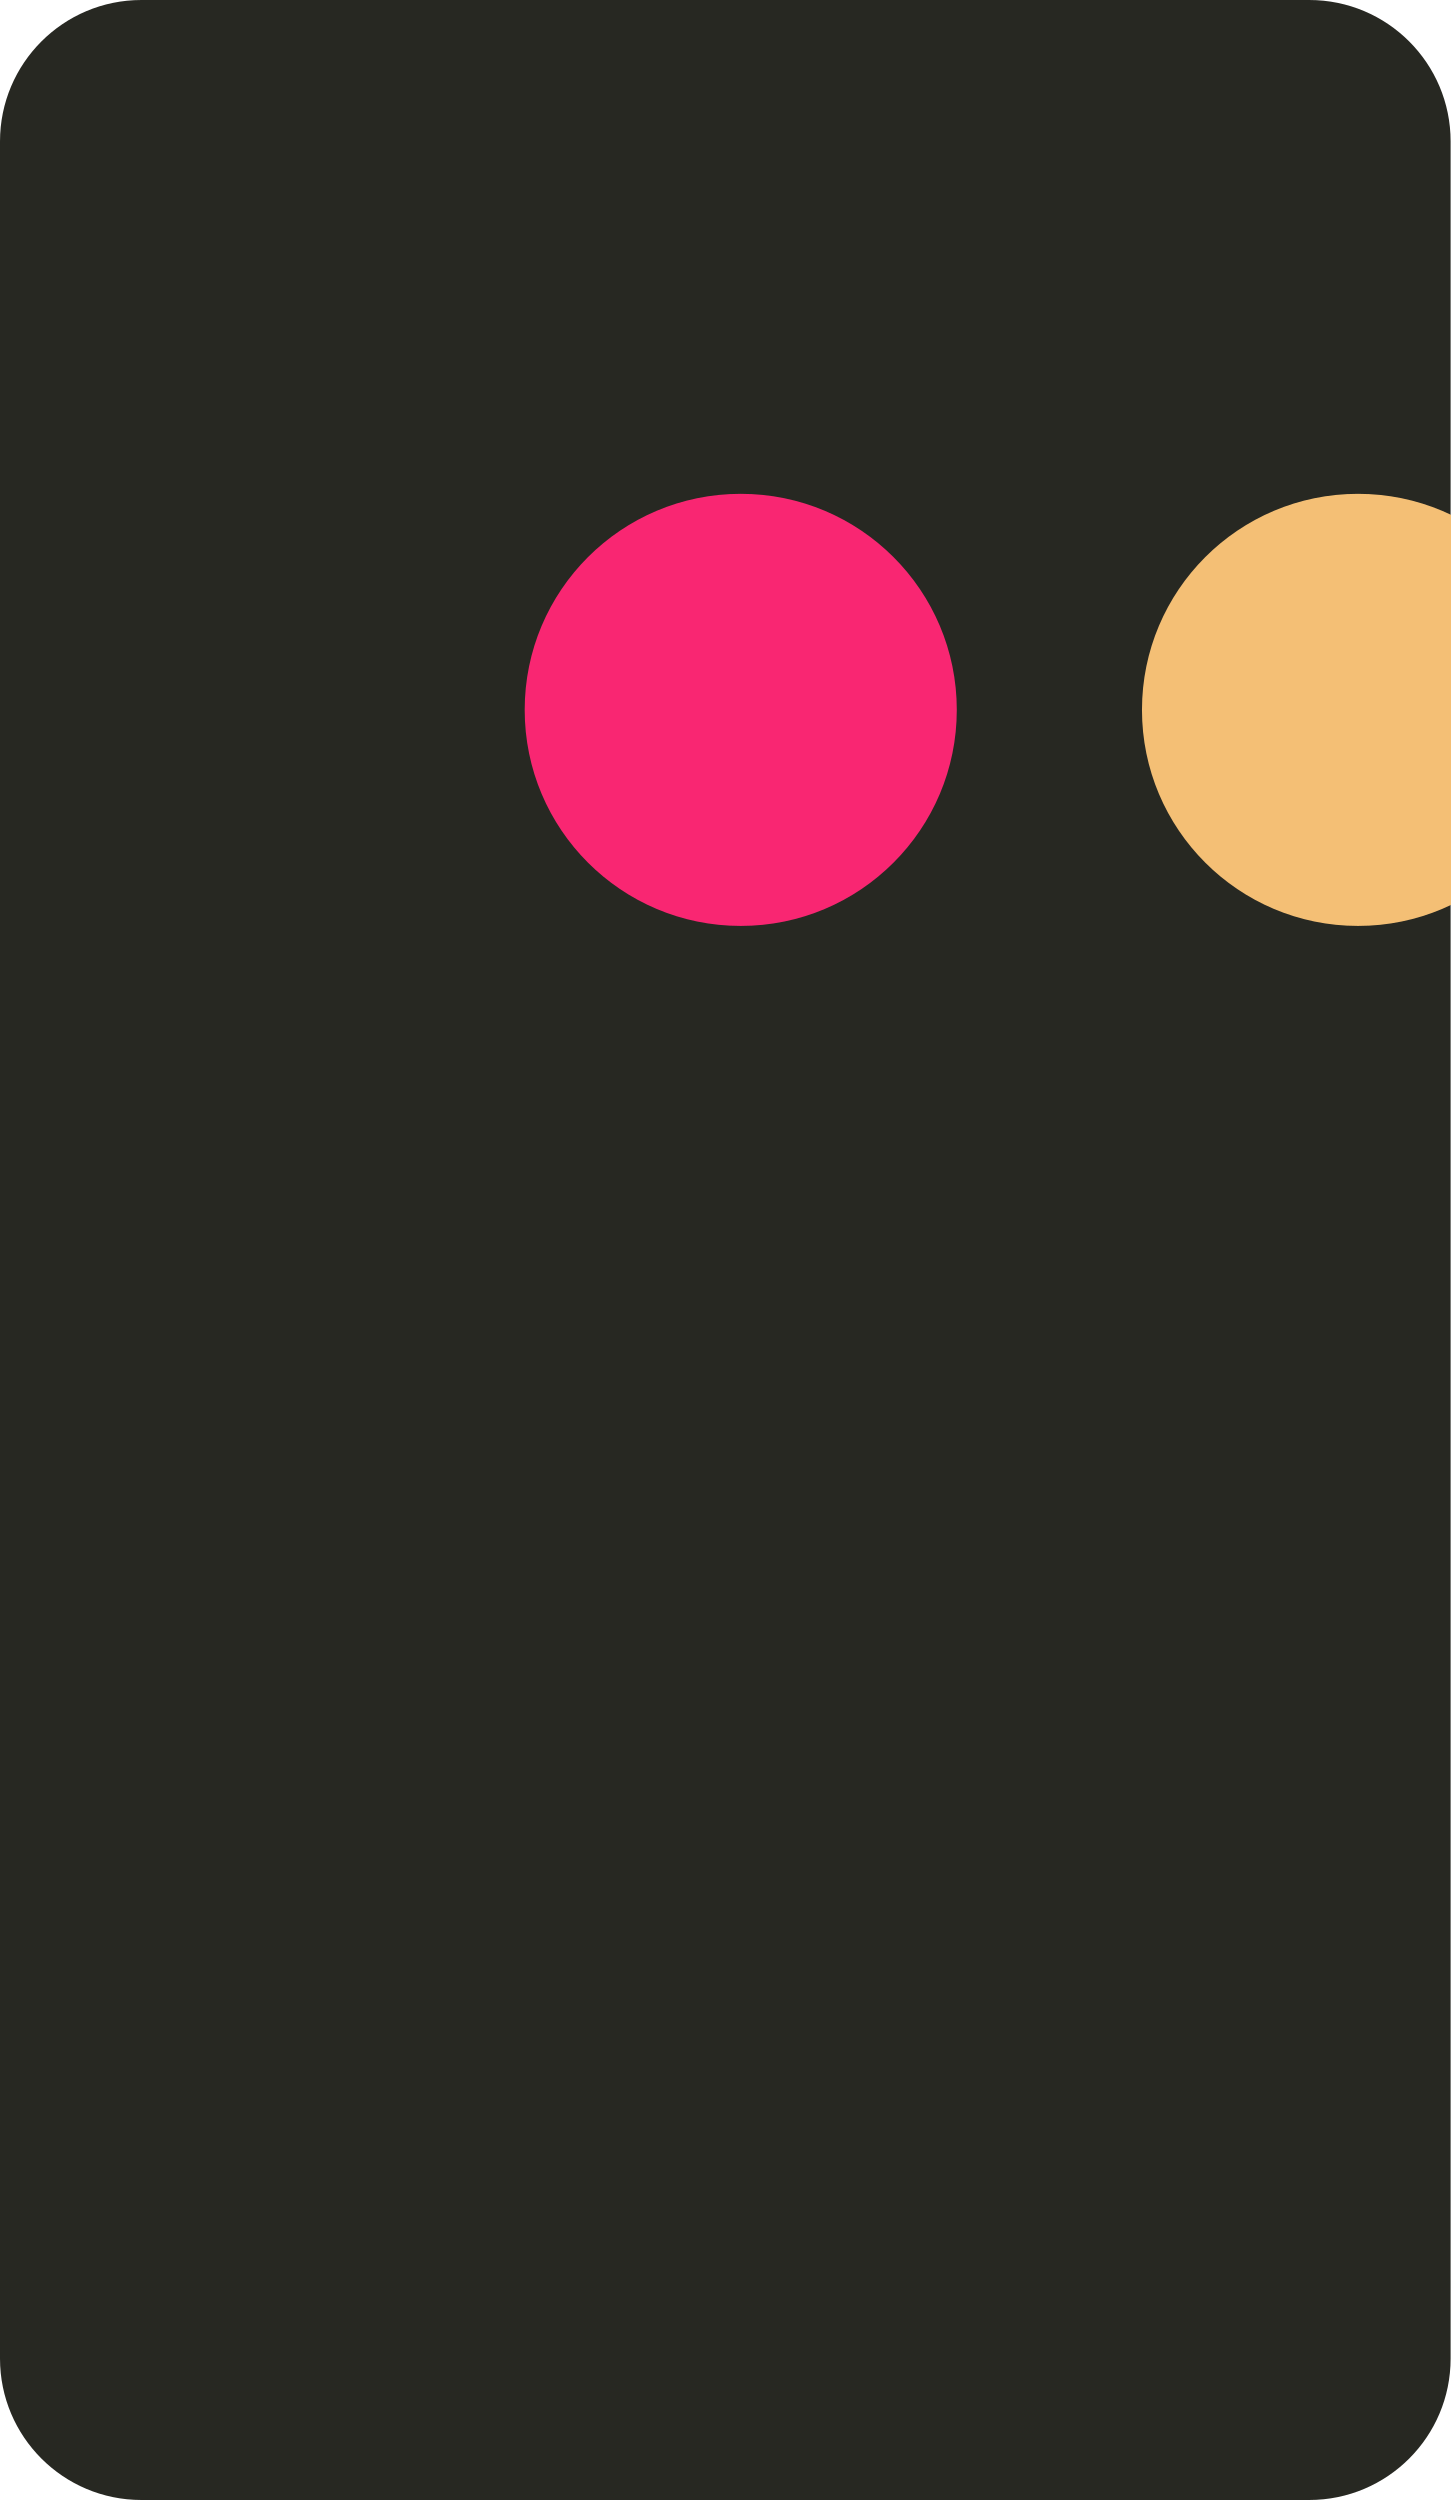
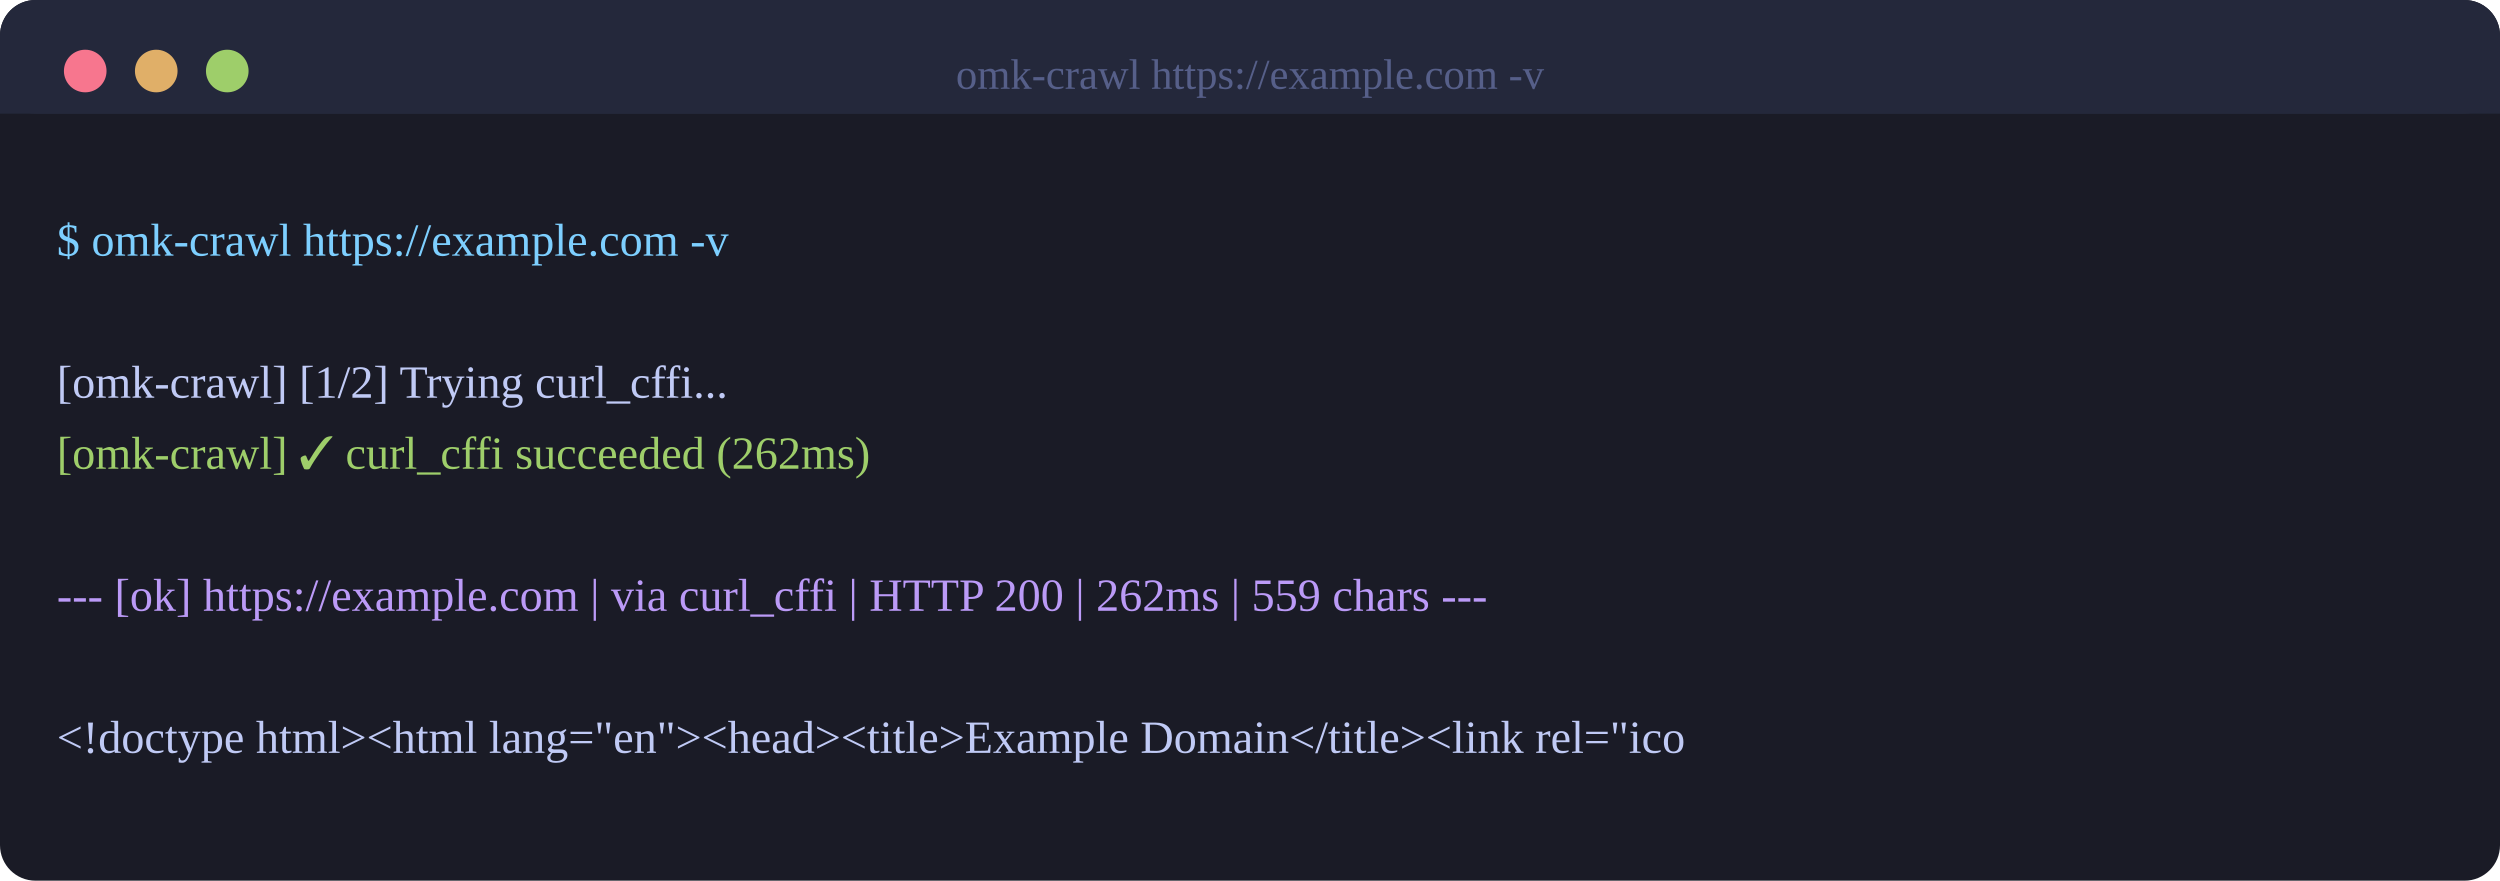
- <svg xmlns="http://www.w3.org/2000/svg" xmlns:ns1="https://github.com/nbedos/termtosvg" xmlns:xlink="http://www.w3.org/1999/xlink" id="terminal" baseProfile="full" viewBox="0 0 47 81" width="47" version="1.1">
-   <defs>
-     <ns1:template_settings>
-       <ns1:screen_geometry columns="0" rows="0" />
-       <ns1:animation type="css" />
-     </ns1:template_settings>
-     <style type="text/css" id="generated-style">#screen {
-                 font-family: 'DejaVu Sans Mono', monospace;
-                 font-style: normal;
-                 font-size: 14px;
-             }
- 
-         text {
-             dominant-baseline: text-before-edge;
-             white-space: pre;
-         }
-     
-             :root {
-                 --animation-duration: 1283ms;
-             }
- 
-             @keyframes roll {
-                 0.000%{transform:translateY(0px)}
- 22.058%{transform:translateY(-34px)}
- 100.000%{transform:translateY(-34px)}
-             }
- 
-             #screen_view {
-                 animation-duration: 1283ms;
-                 animation-iteration-count:infinite;
-                 animation-name:roll;
-                 animation-timing-function: steps(1,end);
-                 animation-fill-mode: forwards;
-             }
-         </style>
-     <style type="text/css" id="user-style">
-             /* The colors defined below are the default 16 colors used for rendering text of the terminal. Adjust
-                them as needed.
-                gjm8 color theme (source: https://terminal.sexy/) */
-             .foreground {fill: #f8f8f2}
-             .background {fill: #272822}
-             .color0 {fill: #272822}
-             .color1 {fill: #f92672}
-             .color2 {fill: #a6e22e}
-             .color3 {fill: #f4bf75}
-             .color4 {fill: #66d9ef}
-             .color5 {fill: #ae81ff}
-             .color6 {fill: #a1efe4}
-             .color7 {fill: #f8f8f2}
-             .color8 {fill: #75715e}
-             .color9 {fill: #fd971f}
-             .color10 {fill: #383830}
-             .color11 {fill: #49483e}
-             .color12 {fill: #a59f85}
-             .color13 {fill: #f5f4f1}
-             .color14 {fill: #cc6633}
-             .color15 {fill: #f9f8f5}
-         </style>
-   </defs>
-   <rect id="terminalui" class="background" width="100%" height="100%" ry="4.583" />
-   <circle cx="24" cy="23" r="7" class="color1" />
-   <circle cx="44" cy="23" r="7" class="color3" />
-   <circle cx="64" cy="23" r="7" class="color2" />
-   <svg id="screen" width="0" height="0" x="23" y="50" viewBox="0 0 0 0" preserveAspectRatio="xMidYMin slice">
-     <rect class="background" height="100%" width="100%" x="0" y="0" />
-     <defs>
-       <g id="g1">
-         <text x="0" textLength="8" class="background"> </text>
-       </g>
-     </defs>
-     <g id="screen_view">
-       <g>
-         <rect x="0" y="-17" width="8" height="17" class="foreground" />
-         <use xlink:href="#g1" y="-17" />
-       </g>
-       <g>
-         <rect x="0" y="17" width="8" height="17" class="foreground" />
-         <use xlink:href="#g1" y="17" />
-       </g>
-     </g>
-   </svg>
+ <svg xmlns="http://www.w3.org/2000/svg" viewBox="0 0 704 248" width="704">
+   <rect width="100%" height="100%" rx="10" fill="#1a1b26" />
+   <rect width="100%" height="32" rx="10" fill="#24283b" />
+   <rect y="22" width="100%" height="10" fill="#24283b" />
+   <circle cx="24" cy="20" r="6" fill="#f7768e" />
+   <circle cx="44" cy="20" r="6" fill="#e0af68" />
+   <circle cx="64" cy="20" r="6" fill="#9ece6a" />
+   <text x="352.0" y="25" text-anchor="middle" fill="#565f89" font-size="12" font-family="14px 'JetBrains Mono', 'Fira Code', 'Cascadia Code', monospace">omk-crawl https://example.com -v</text>
+   <text x="16" y="72" font-size="13" font-family="14px 'JetBrains Mono', 'Fira Code', 'Cascadia Code', monospace">
+     <tspan fill="#7dcfff">$ omk-crawl https://example.com -v</tspan>
+   </text>
+   <text x="16" y="92" font-size="13" font-family="14px 'JetBrains Mono', 'Fira Code', 'Cascadia Code', monospace">
+     <tspan fill="#c0caf5" />
+   </text>
+   <text x="16" y="112" font-size="13" font-family="14px 'JetBrains Mono', 'Fira Code', 'Cascadia Code', monospace">
+     <tspan fill="#c0caf5">  [omk-crawl] [1/2] Trying curl_cffi...</tspan>
+   </text>
+   <text x="16" y="132" font-size="13" font-family="14px 'JetBrains Mono', 'Fira Code', 'Cascadia Code', monospace">
+     <tspan fill="#9ece6a">  [omk-crawl]   ✓ curl_cffi succeeded (262ms)</tspan>
+   </text>
+   <text x="16" y="152" font-size="13" font-family="14px 'JetBrains Mono', 'Fira Code', 'Cascadia Code', monospace">
+     <tspan fill="#c0caf5" />
+   </text>
+   <text x="16" y="172" font-size="13" font-family="14px 'JetBrains Mono', 'Fira Code', 'Cascadia Code', monospace">
+     <tspan fill="#bb9af7">--- [ok] https://example.com | via curl_cffi | HTTP 200 | 262ms | 559 chars ---</tspan>
+   </text>
+   <text x="16" y="192" font-size="13" font-family="14px 'JetBrains Mono', 'Fira Code', 'Cascadia Code', monospace">
+     <tspan fill="#c0caf5" />
+   </text>
+   <text x="16" y="212" font-size="13" font-family="14px 'JetBrains Mono', 'Fira Code', 'Cascadia Code', monospace">
+     <tspan fill="#c0caf5">&lt;!doctype html&gt;&lt;html lang="en"&gt;&lt;head&gt;&lt;title&gt;Example Domain&lt;/title&gt;&lt;link rel="ico</tspan>
+   </text>
</svg>
